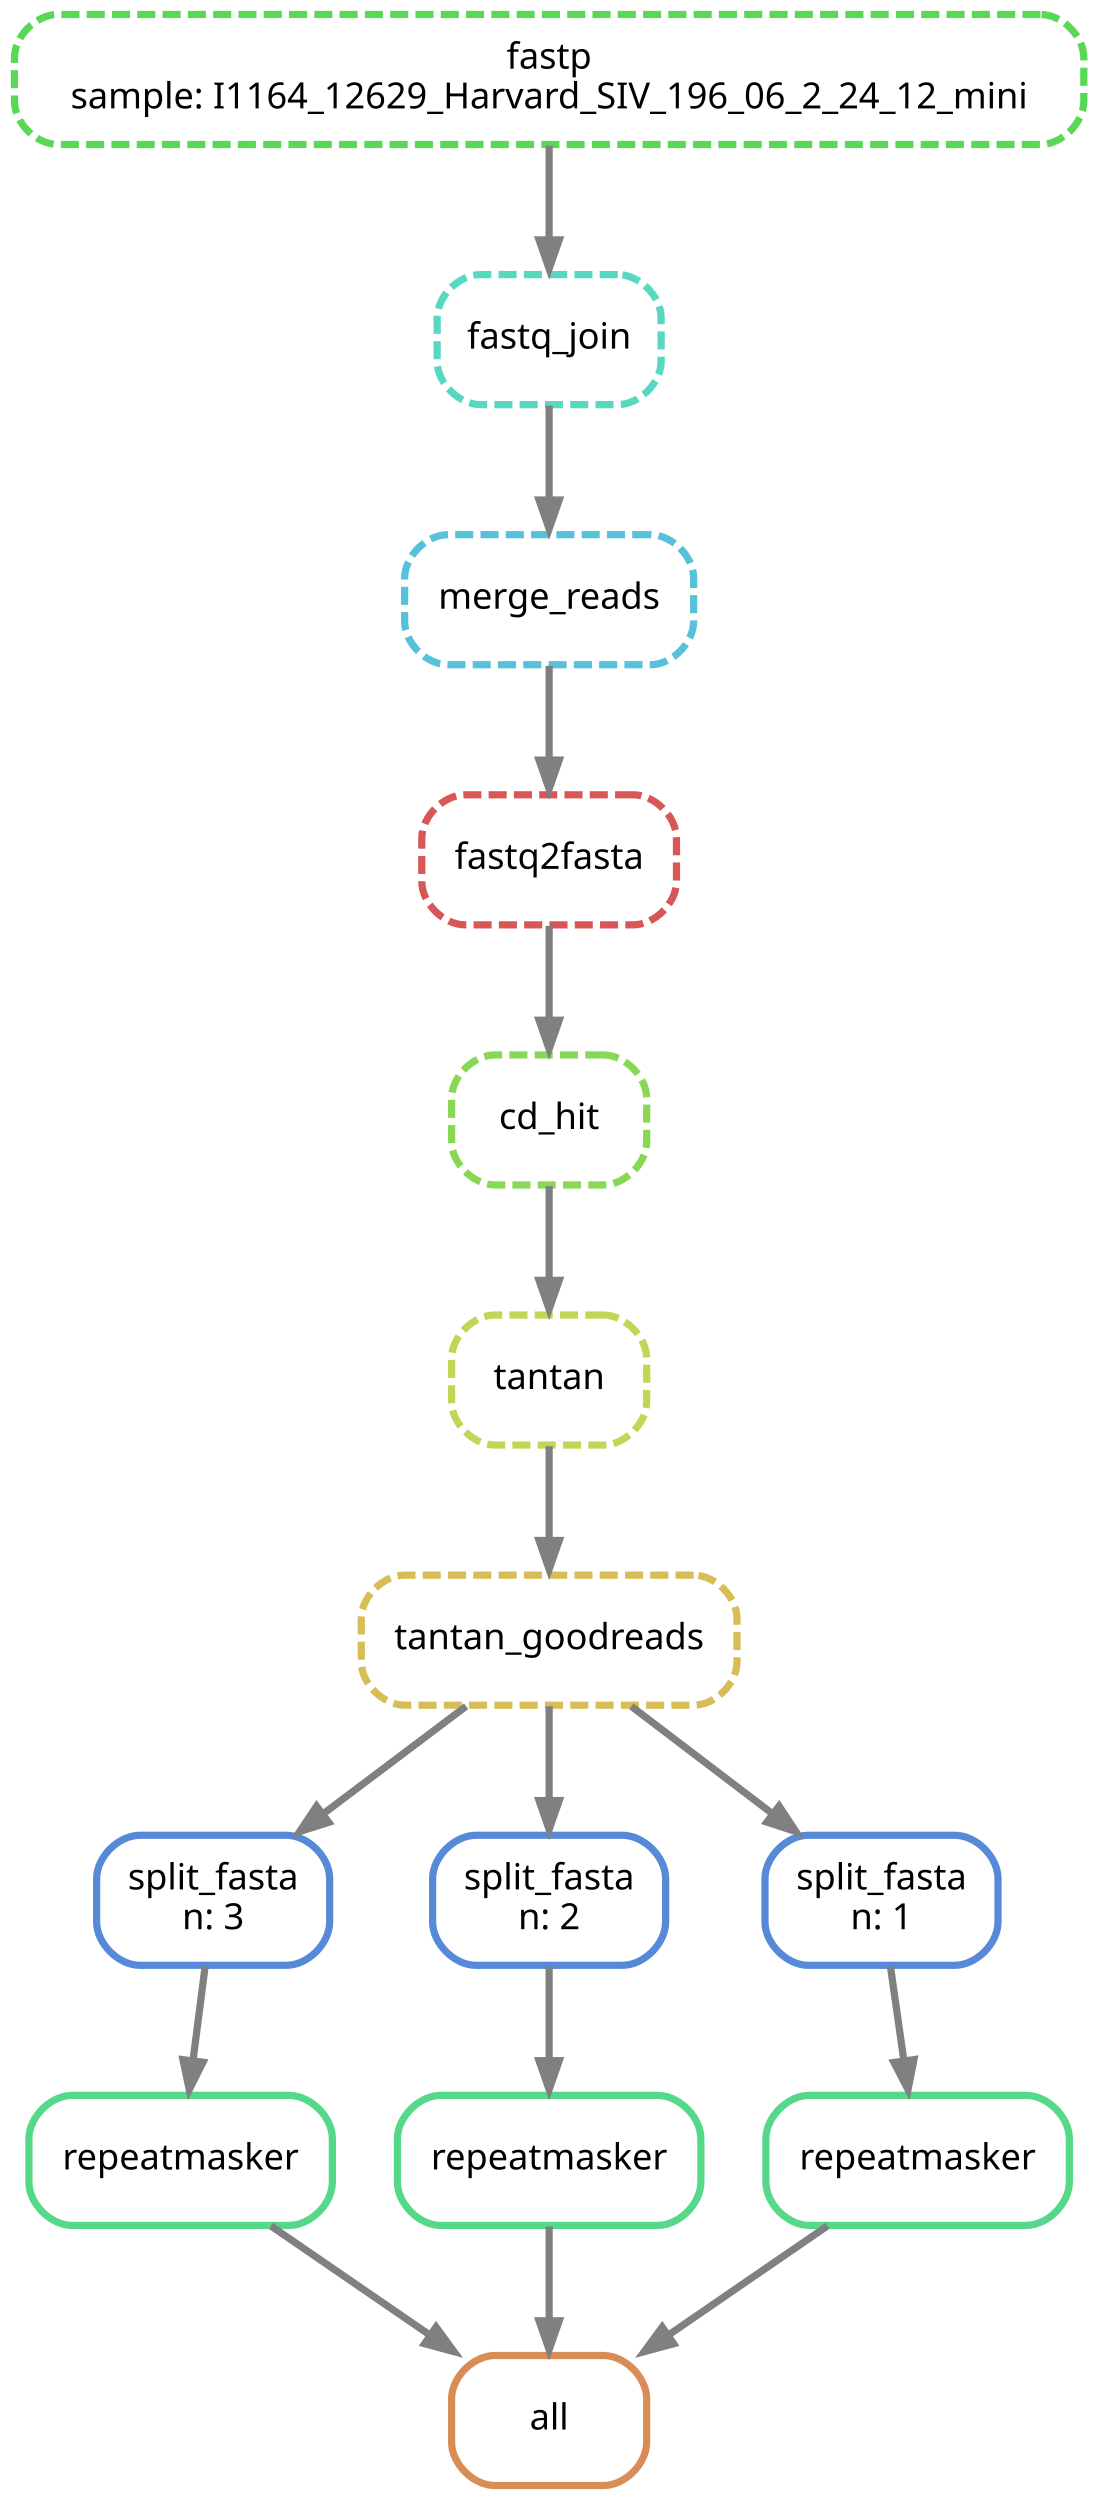
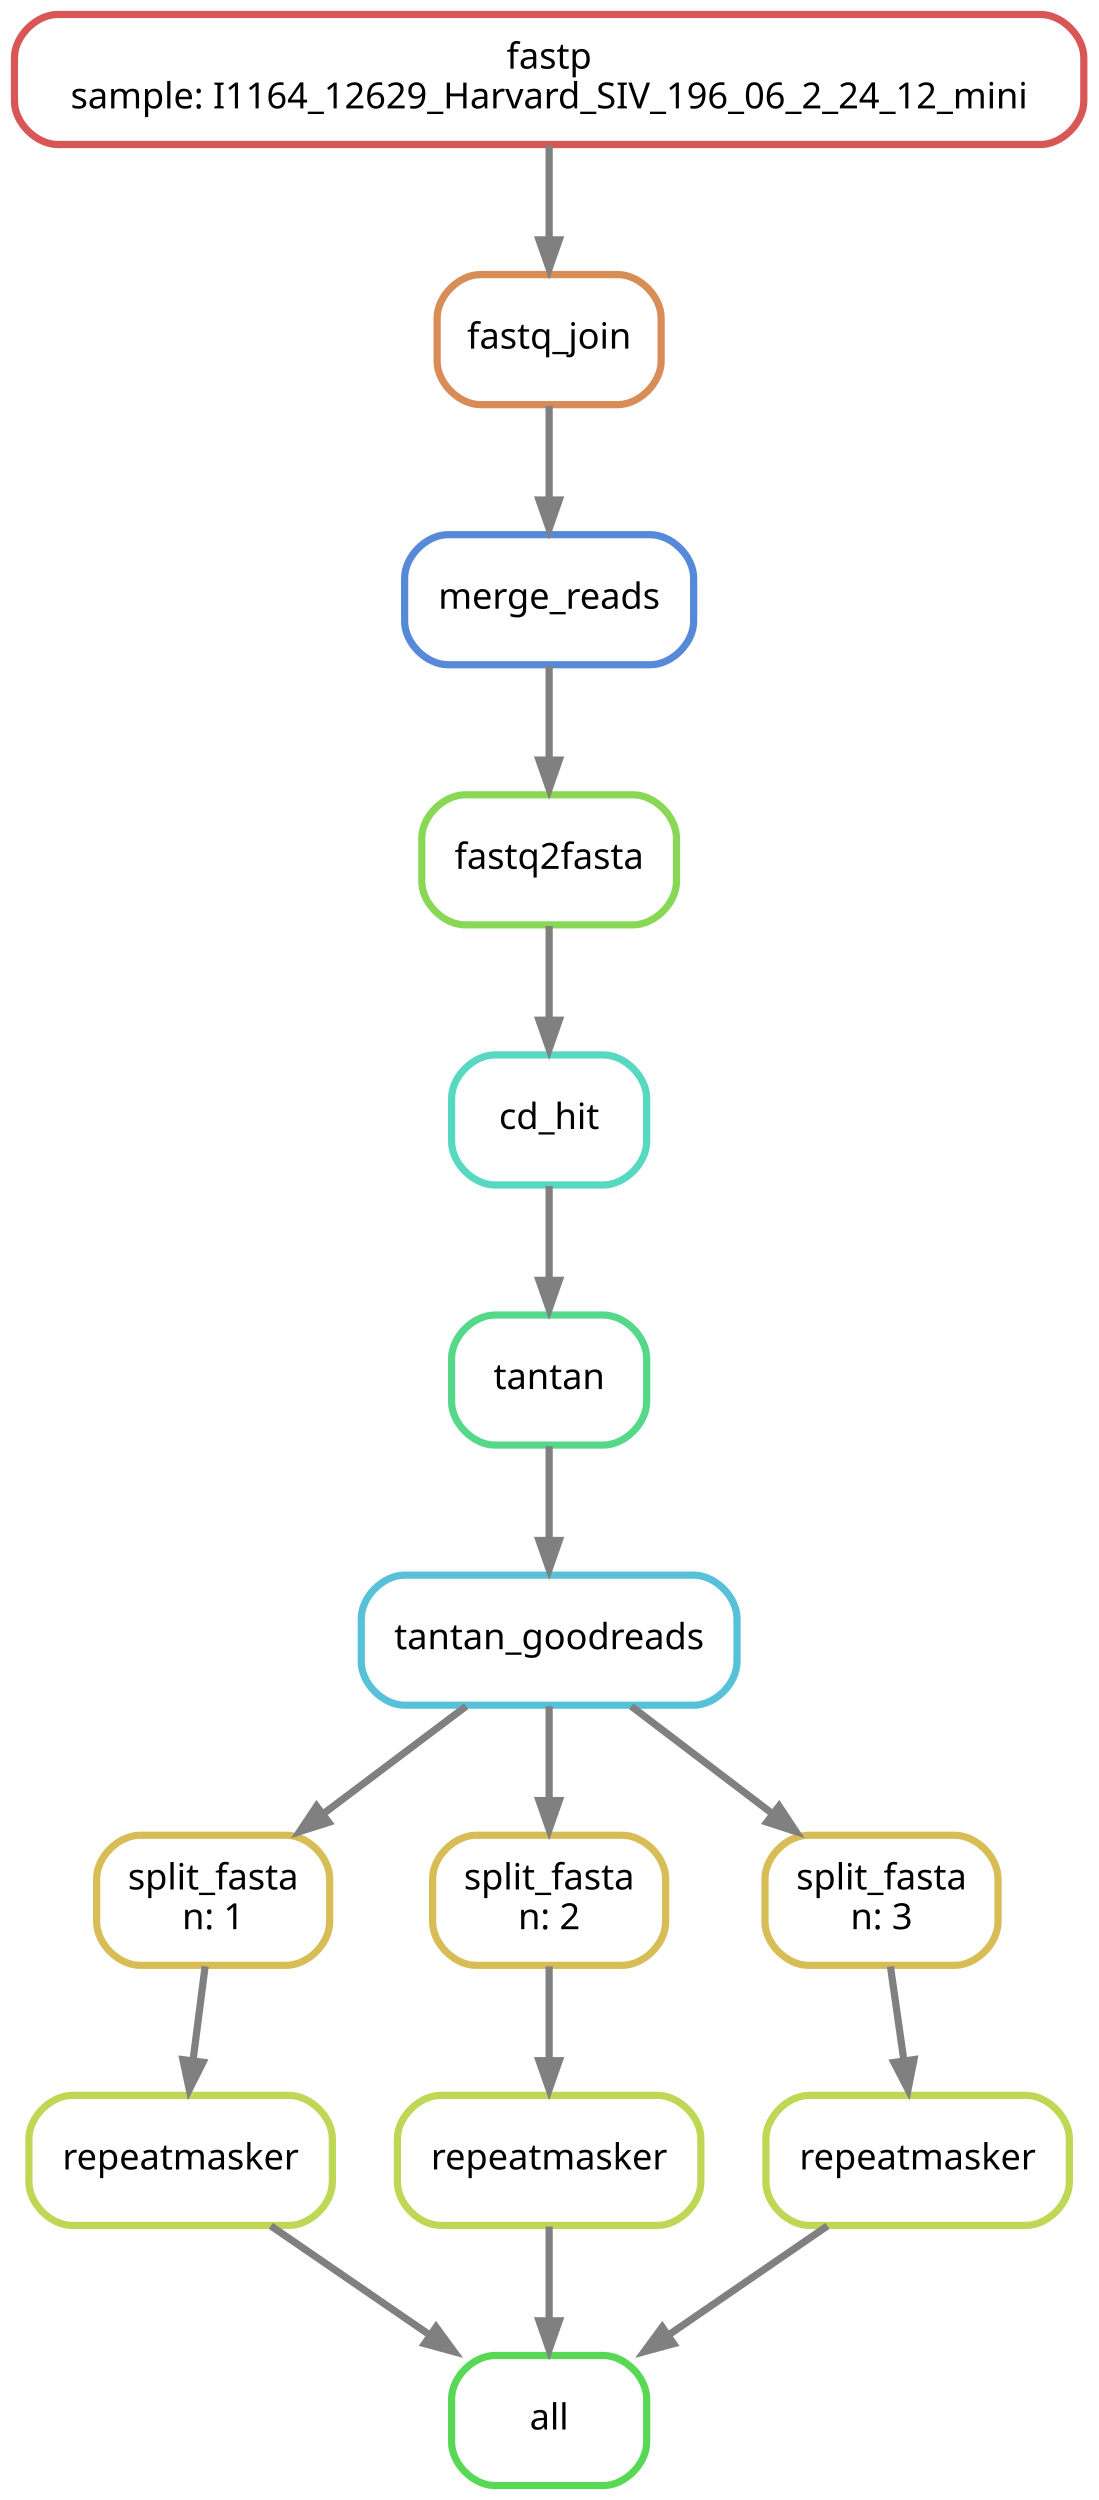
<svg xmlns="http://www.w3.org/2000/svg" width="304pt" height="692pt" viewBox="0.00 0.00 304.00 692.00">
  <g id="graph0" class="graph" transform="scale(1 1) rotate(0) translate(4 688)">
    <polygon fill="white" stroke="white" points="-4,5 -4,-688 301,-688 301,5 -4,5" />
    <g id="node1" class="node">
-       <path fill="none" stroke="#d88d56" stroke-width="2" d="M163,-36C163,-36 133,-36 133,-36 127,-36 121,-30 121,-24 121,-24 121,-12 121,-12 121,-6 127,-0 133,-0 133,-0 163,-0 163,-0 169,-0 175,-6 175,-12 175,-12 175,-24 175,-24 175,-30 169,-36 163,-36" />
+       <path fill="none" stroke="#59d856" stroke-width="2" d="M163,-36C163,-36 133,-36 133,-36 127,-36 121,-30 121,-24 121,-24 121,-12 121,-12 121,-6 127,-0 133,-0 133,-0 163,-0 163,-0 169,-0 175,-6 175,-12 175,-12 175,-24 175,-24 175,-30 169,-36 163,-36" />
      <text text-anchor="middle" x="148" y="-15.5" font-family="sans" font-size="10.00">all</text>
    </g>
    <g id="node2" class="node">
-       <path fill="none" stroke="#56d88a" stroke-width="2" d="M76,-108C76,-108 16,-108 16,-108 10,-108 4,-102 4,-96 4,-96 4,-84 4,-84 4,-78 10,-72 16,-72 16,-72 76,-72 76,-72 82,-72 88,-78 88,-84 88,-84 88,-96 88,-96 88,-102 82,-108 76,-108" />
+       <path fill="none" stroke="#bed856" stroke-width="2" d="M76,-108C76,-108 16,-108 16,-108 10,-108 4,-102 4,-96 4,-96 4,-84 4,-84 4,-78 10,-72 16,-72 16,-72 76,-72 76,-72 82,-72 88,-78 88,-84 88,-84 88,-96 88,-96 88,-102 82,-108 76,-108" />
      <text text-anchor="middle" x="46" y="-87.5" font-family="sans" font-size="10.00">repeatmasker</text>
    </g>
    <g id="edge1" class="edge">
      <path fill="none" stroke="grey" stroke-width="2" d="M70.952,-71.876C84.041,-62.893 100.26,-51.763 114.436,-42.034" />
      <polygon fill="grey" stroke="grey" points="116.687,-44.734 122.952,-36.19 112.726,-38.962 116.687,-44.734" />
    </g>
    <g id="node3" class="node">
-       <path fill="none" stroke="#56d88a" stroke-width="2" d="M178,-108C178,-108 118,-108 118,-108 112,-108 106,-102 106,-96 106,-96 106,-84 106,-84 106,-78 112,-72 118,-72 118,-72 178,-72 178,-72 184,-72 190,-78 190,-84 190,-84 190,-96 190,-96 190,-102 184,-108 178,-108" />
+       <path fill="none" stroke="#bed856" stroke-width="2" d="M178,-108C178,-108 118,-108 118,-108 112,-108 106,-102 106,-96 106,-96 106,-84 106,-84 106,-78 112,-72 118,-72 118,-72 178,-72 178,-72 184,-72 190,-78 190,-84 190,-84 190,-96 190,-96 190,-102 184,-108 178,-108" />
      <text text-anchor="middle" x="148" y="-87.5" font-family="sans" font-size="10.00">repeatmasker</text>
    </g>
    <g id="edge2" class="edge">
      <path fill="none" stroke="grey" stroke-width="2" d="M148,-71.697C148,-63.983 148,-54.712 148,-46.112" />
      <polygon fill="grey" stroke="grey" points="151.5,-46.104 148,-36.104 144.5,-46.104 151.5,-46.104" />
    </g>
    <g id="node4" class="node">
-       <path fill="none" stroke="#56d88a" stroke-width="2" d="M280,-108C280,-108 220,-108 220,-108 214,-108 208,-102 208,-96 208,-96 208,-84 208,-84 208,-78 214,-72 220,-72 220,-72 280,-72 280,-72 286,-72 292,-78 292,-84 292,-84 292,-96 292,-96 292,-102 286,-108 280,-108" />
+       <path fill="none" stroke="#bed856" stroke-width="2" d="M280,-108C280,-108 220,-108 220,-108 214,-108 208,-102 208,-96 208,-96 208,-84 208,-84 208,-78 214,-72 220,-72 220,-72 280,-72 280,-72 286,-72 292,-78 292,-84 292,-84 292,-96 292,-96 292,-102 286,-108 280,-108" />
      <text text-anchor="middle" x="250" y="-87.5" font-family="sans" font-size="10.00">repeatmasker</text>
    </g>
    <g id="edge3" class="edge">
      <path fill="none" stroke="grey" stroke-width="2" d="M225.048,-71.876C211.958,-62.893 195.74,-51.763 181.564,-42.034" />
      <polygon fill="grey" stroke="grey" points="183.274,-38.962 173.048,-36.19 179.313,-44.734 183.274,-38.962" />
    </g>
    <g id="node5" class="node">
-       <path fill="none" stroke="#568ad8" stroke-width="2" d="M75.25,-180C75.25,-180 34.75,-180 34.75,-180 28.75,-180 22.75,-174 22.75,-168 22.75,-168 22.75,-156 22.75,-156 22.75,-150 28.75,-144 34.75,-144 34.75,-144 75.25,-144 75.25,-144 81.25,-144 87.25,-150 87.25,-156 87.25,-156 87.25,-168 87.25,-168 87.25,-174 81.25,-180 75.25,-180" />
+       <path fill="none" stroke="#d8bc56" stroke-width="2" d="M75.25,-180C75.25,-180 34.75,-180 34.75,-180 28.75,-180 22.75,-174 22.75,-168 22.75,-168 22.75,-156 22.75,-156 22.75,-150 28.75,-144 34.75,-144 34.75,-144 75.25,-144 75.25,-144 81.25,-144 87.25,-150 87.25,-156 87.25,-156 87.25,-168 87.25,-168 87.25,-174 81.25,-180 75.25,-180" />
      <text text-anchor="middle" x="55" y="-165" font-family="sans" font-size="10.00">split_fasta</text>
-       <text text-anchor="middle" x="55" y="-154" font-family="sans" font-size="10.00">n: 3</text>
+       <text text-anchor="middle" x="55" y="-154" font-family="sans" font-size="10.00">n: 1</text>
    </g>
    <g id="edge4" class="edge">
      <path fill="none" stroke="grey" stroke-width="2" d="M52.775,-143.697C51.783,-135.983 50.592,-126.712 49.486,-118.112" />
      <polygon fill="grey" stroke="grey" points="52.946,-117.576 48.199,-108.104 46.003,-118.469 52.946,-117.576" />
    </g>
    <g id="node6" class="node">
-       <path fill="none" stroke="#568ad8" stroke-width="2" d="M168.25,-180C168.25,-180 127.75,-180 127.75,-180 121.75,-180 115.75,-174 115.75,-168 115.75,-168 115.75,-156 115.75,-156 115.75,-150 121.75,-144 127.75,-144 127.75,-144 168.25,-144 168.25,-144 174.25,-144 180.25,-150 180.25,-156 180.25,-156 180.25,-168 180.25,-168 180.25,-174 174.25,-180 168.25,-180" />
+       <path fill="none" stroke="#d8bc56" stroke-width="2" d="M168.25,-180C168.25,-180 127.75,-180 127.75,-180 121.75,-180 115.75,-174 115.75,-168 115.75,-168 115.75,-156 115.75,-156 115.75,-150 121.75,-144 127.75,-144 127.75,-144 168.25,-144 168.25,-144 174.25,-144 180.25,-150 180.25,-156 180.25,-156 180.25,-168 180.25,-168 180.25,-174 174.25,-180 168.25,-180" />
      <text text-anchor="middle" x="148" y="-165" font-family="sans" font-size="10.00">split_fasta</text>
      <text text-anchor="middle" x="148" y="-154" font-family="sans" font-size="10.00">n: 2</text>
    </g>
    <g id="edge5" class="edge">
      <path fill="none" stroke="grey" stroke-width="2" d="M148,-143.697C148,-135.983 148,-126.712 148,-118.112" />
      <polygon fill="grey" stroke="grey" points="151.5,-118.104 148,-108.104 144.5,-118.104 151.5,-118.104" />
    </g>
    <g id="node7" class="node">
-       <path fill="none" stroke="#568ad8" stroke-width="2" d="M260.25,-180C260.25,-180 219.75,-180 219.75,-180 213.75,-180 207.75,-174 207.75,-168 207.75,-168 207.75,-156 207.75,-156 207.75,-150 213.75,-144 219.75,-144 219.75,-144 260.25,-144 260.25,-144 266.25,-144 272.25,-150 272.25,-156 272.25,-156 272.25,-168 272.25,-168 272.25,-174 266.25,-180 260.25,-180" />
+       <path fill="none" stroke="#d8bc56" stroke-width="2" d="M260.25,-180C260.25,-180 219.75,-180 219.75,-180 213.75,-180 207.75,-174 207.75,-168 207.75,-168 207.75,-156 207.75,-156 207.75,-150 213.75,-144 219.75,-144 219.75,-144 260.25,-144 260.25,-144 266.25,-144 272.25,-150 272.25,-156 272.25,-156 272.25,-168 272.25,-168 272.25,-174 266.25,-180 260.25,-180" />
      <text text-anchor="middle" x="240" y="-165" font-family="sans" font-size="10.00">split_fasta</text>
-       <text text-anchor="middle" x="240" y="-154" font-family="sans" font-size="10.00">n: 1</text>
+       <text text-anchor="middle" x="240" y="-154" font-family="sans" font-size="10.00">n: 3</text>
    </g>
    <g id="edge6" class="edge">
      <path fill="none" stroke="grey" stroke-width="2" d="M242.472,-143.697C243.574,-135.983 244.898,-126.712 246.127,-118.112" />
      <polygon fill="grey" stroke="grey" points="249.607,-118.499 247.557,-108.104 242.677,-117.509 249.607,-118.499" />
    </g>
    <g id="node8" class="node">
-       <path fill="none" stroke="#d8bc56" stroke-width="2" stroke-dasharray="5,2" d="M188,-252C188,-252 108,-252 108,-252 102,-252 96,-246 96,-240 96,-240 96,-228 96,-228 96,-222 102,-216 108,-216 108,-216 188,-216 188,-216 194,-216 200,-222 200,-228 200,-228 200,-240 200,-240 200,-246 194,-252 188,-252" />
+       <path fill="none" stroke="#56c1d8" stroke-width="2" d="M188,-252C188,-252 108,-252 108,-252 102,-252 96,-246 96,-240 96,-240 96,-228 96,-228 96,-222 102,-216 108,-216 108,-216 188,-216 188,-216 194,-216 200,-222 200,-228 200,-228 200,-240 200,-240 200,-246 194,-252 188,-252" />
      <text text-anchor="middle" x="148" y="-231.5" font-family="sans" font-size="10.00">tantan_goodreads</text>
    </g>
    <g id="edge7" class="edge">
      <path fill="none" stroke="grey" stroke-width="2" d="M125.011,-215.697C113.186,-206.796 98.608,-195.823 85.821,-186.199" />
      <polygon fill="grey" stroke="grey" points="87.819,-183.322 77.724,-180.104 83.609,-188.915 87.819,-183.322" />
    </g>
    <g id="edge8" class="edge">
      <path fill="none" stroke="grey" stroke-width="2" d="M148,-215.697C148,-207.983 148,-198.712 148,-190.112" />
      <polygon fill="grey" stroke="grey" points="151.5,-190.104 148,-180.104 144.5,-190.104 151.5,-190.104" />
    </g>
    <g id="edge9" class="edge">
      <path fill="none" stroke="grey" stroke-width="2" d="M170.742,-215.697C182.44,-206.796 196.861,-195.823 209.51,-186.199" />
      <polygon fill="grey" stroke="grey" points="211.681,-188.945 217.52,-180.104 207.442,-183.374 211.681,-188.945" />
    </g>
    <g id="node9" class="node">
-       <path fill="none" stroke="#bed856" stroke-width="2" stroke-dasharray="5,2" d="M163,-324C163,-324 133,-324 133,-324 127,-324 121,-318 121,-312 121,-312 121,-300 121,-300 121,-294 127,-288 133,-288 133,-288 163,-288 163,-288 169,-288 175,-294 175,-300 175,-300 175,-312 175,-312 175,-318 169,-324 163,-324" />
+       <path fill="none" stroke="#56d88a" stroke-width="2" d="M163,-324C163,-324 133,-324 133,-324 127,-324 121,-318 121,-312 121,-312 121,-300 121,-300 121,-294 127,-288 133,-288 133,-288 163,-288 163,-288 169,-288 175,-294 175,-300 175,-300 175,-312 175,-312 175,-318 169,-324 163,-324" />
      <text text-anchor="middle" x="148" y="-303.5" font-family="sans" font-size="10.00">tantan</text>
    </g>
    <g id="edge10" class="edge">
      <path fill="none" stroke="grey" stroke-width="2" d="M148,-287.697C148,-279.983 148,-270.712 148,-262.112" />
      <polygon fill="grey" stroke="grey" points="151.5,-262.104 148,-252.104 144.5,-262.104 151.5,-262.104" />
    </g>
    <g id="node10" class="node">
-       <path fill="none" stroke="#88d856" stroke-width="2" stroke-dasharray="5,2" d="M163,-396C163,-396 133,-396 133,-396 127,-396 121,-390 121,-384 121,-384 121,-372 121,-372 121,-366 127,-360 133,-360 133,-360 163,-360 163,-360 169,-360 175,-366 175,-372 175,-372 175,-384 175,-384 175,-390 169,-396 163,-396" />
+       <path fill="none" stroke="#56d8c1" stroke-width="2" d="M163,-396C163,-396 133,-396 133,-396 127,-396 121,-390 121,-384 121,-384 121,-372 121,-372 121,-366 127,-360 133,-360 133,-360 163,-360 163,-360 169,-360 175,-366 175,-372 175,-372 175,-384 175,-384 175,-390 169,-396 163,-396" />
      <text text-anchor="middle" x="148" y="-375.5" font-family="sans" font-size="10.00">cd_hit</text>
    </g>
    <g id="edge11" class="edge">
      <path fill="none" stroke="grey" stroke-width="2" d="M148,-359.697C148,-351.983 148,-342.712 148,-334.112" />
      <polygon fill="grey" stroke="grey" points="151.5,-334.104 148,-324.104 144.5,-334.104 151.5,-334.104" />
    </g>
    <g id="node11" class="node">
-       <path fill="none" stroke="#d85656" stroke-width="2" stroke-dasharray="5,2" d="M171.25,-468C171.25,-468 124.75,-468 124.75,-468 118.75,-468 112.75,-462 112.75,-456 112.75,-456 112.75,-444 112.75,-444 112.75,-438 118.75,-432 124.75,-432 124.75,-432 171.25,-432 171.25,-432 177.25,-432 183.25,-438 183.25,-444 183.25,-444 183.25,-456 183.25,-456 183.25,-462 177.25,-468 171.25,-468" />
+       <path fill="none" stroke="#88d856" stroke-width="2" d="M171.25,-468C171.25,-468 124.75,-468 124.75,-468 118.75,-468 112.75,-462 112.75,-456 112.75,-456 112.75,-444 112.75,-444 112.75,-438 118.75,-432 124.75,-432 124.75,-432 171.25,-432 171.25,-432 177.25,-432 183.25,-438 183.25,-444 183.25,-444 183.25,-456 183.25,-456 183.25,-462 177.25,-468 171.25,-468" />
      <text text-anchor="middle" x="148" y="-447.5" font-family="sans" font-size="10.00">fastq2fasta</text>
    </g>
    <g id="edge12" class="edge">
      <path fill="none" stroke="grey" stroke-width="2" d="M148,-431.697C148,-423.983 148,-414.712 148,-406.112" />
      <polygon fill="grey" stroke="grey" points="151.5,-406.104 148,-396.104 144.5,-406.104 151.5,-406.104" />
    </g>
    <g id="node12" class="node">
-       <path fill="none" stroke="#56c1d8" stroke-width="2" stroke-dasharray="5,2" d="M176,-540C176,-540 120,-540 120,-540 114,-540 108,-534 108,-528 108,-528 108,-516 108,-516 108,-510 114,-504 120,-504 120,-504 176,-504 176,-504 182,-504 188,-510 188,-516 188,-516 188,-528 188,-528 188,-534 182,-540 176,-540" />
+       <path fill="none" stroke="#568ad8" stroke-width="2" d="M176,-540C176,-540 120,-540 120,-540 114,-540 108,-534 108,-528 108,-528 108,-516 108,-516 108,-510 114,-504 120,-504 120,-504 176,-504 176,-504 182,-504 188,-510 188,-516 188,-516 188,-528 188,-528 188,-534 182,-540 176,-540" />
      <text text-anchor="middle" x="148" y="-519.5" font-family="sans" font-size="10.00">merge_reads</text>
    </g>
    <g id="edge13" class="edge">
      <path fill="none" stroke="grey" stroke-width="2" d="M148,-503.697C148,-495.983 148,-486.712 148,-478.112" />
      <polygon fill="grey" stroke="grey" points="151.5,-478.104 148,-468.104 144.5,-478.104 151.5,-478.104" />
    </g>
    <g id="node13" class="node">
-       <path fill="none" stroke="#56d8c1" stroke-width="2" stroke-dasharray="5,2" d="M167,-612C167,-612 129,-612 129,-612 123,-612 117,-606 117,-600 117,-600 117,-588 117,-588 117,-582 123,-576 129,-576 129,-576 167,-576 167,-576 173,-576 179,-582 179,-588 179,-588 179,-600 179,-600 179,-606 173,-612 167,-612" />
+       <path fill="none" stroke="#d88d56" stroke-width="2" d="M167,-612C167,-612 129,-612 129,-612 123,-612 117,-606 117,-600 117,-600 117,-588 117,-588 117,-582 123,-576 129,-576 129,-576 167,-576 167,-576 173,-576 179,-582 179,-588 179,-588 179,-600 179,-600 179,-606 173,-612 167,-612" />
      <text text-anchor="middle" x="148" y="-591.5" font-family="sans" font-size="10.00">fastq_join</text>
    </g>
    <g id="edge14" class="edge">
      <path fill="none" stroke="grey" stroke-width="2" d="M148,-575.697C148,-567.983 148,-558.712 148,-550.112" />
      <polygon fill="grey" stroke="grey" points="151.5,-550.104 148,-540.104 144.5,-550.104 151.5,-550.104" />
    </g>
    <g id="node14" class="node">
-       <path fill="none" stroke="#59d856" stroke-width="2" stroke-dasharray="5,2" d="M284,-684C284,-684 12,-684 12,-684 6,-684 0,-678 0,-672 0,-672 0,-660 0,-660 0,-654 6,-648 12,-648 12,-648 284,-648 284,-648 290,-648 296,-654 296,-660 296,-660 296,-672 296,-672 296,-678 290,-684 284,-684" />
+       <path fill="none" stroke="#d85656" stroke-width="2" d="M284,-684C284,-684 12,-684 12,-684 6,-684 0,-678 0,-672 0,-672 0,-660 0,-660 0,-654 6,-648 12,-648 12,-648 284,-648 284,-648 290,-648 296,-654 296,-660 296,-660 296,-672 296,-672 296,-678 290,-684 284,-684" />
      <text text-anchor="middle" x="148" y="-669" font-family="sans" font-size="10.00">fastp</text>
      <text text-anchor="middle" x="148" y="-658" font-family="sans" font-size="10.00">sample: I1164_12629_Harvard_SIV_196_06_2_24_12_mini</text>
    </g>
    <g id="edge15" class="edge">
      <path fill="none" stroke="grey" stroke-width="2" d="M148,-647.697C148,-639.983 148,-630.712 148,-622.112" />
      <polygon fill="grey" stroke="grey" points="151.5,-622.104 148,-612.104 144.5,-622.104 151.5,-622.104" />
    </g>
  </g>
</svg>
